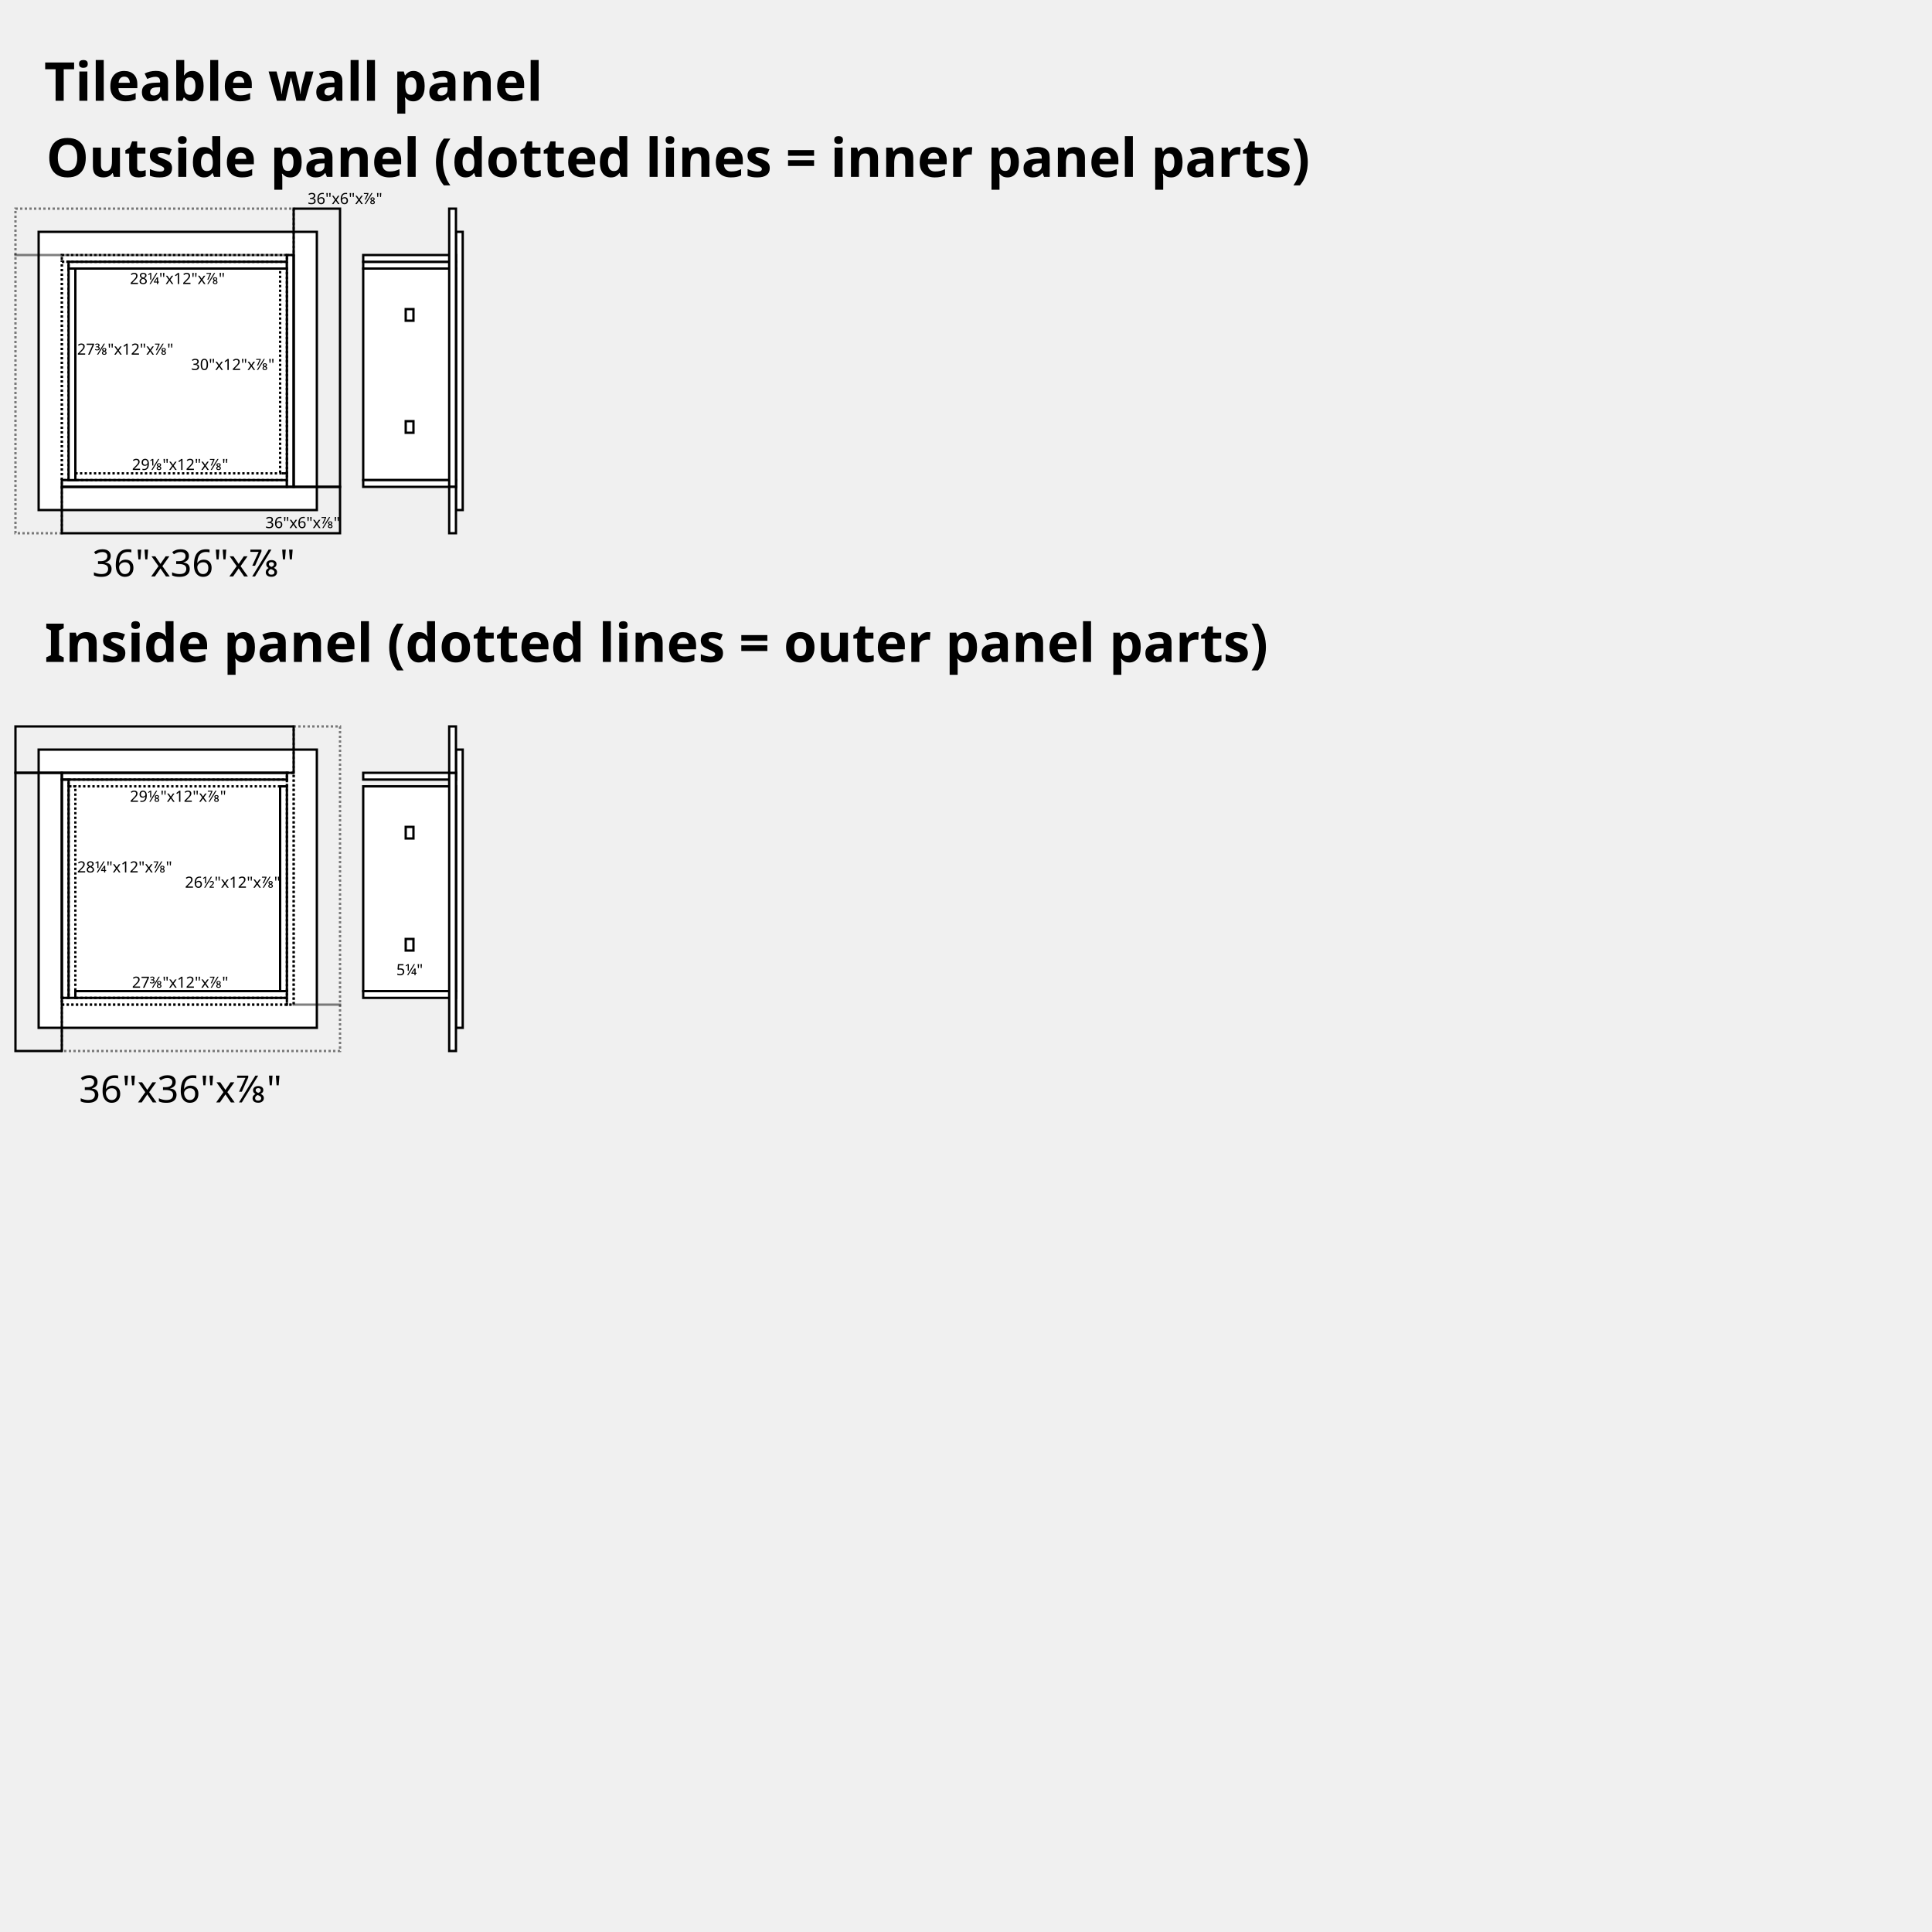
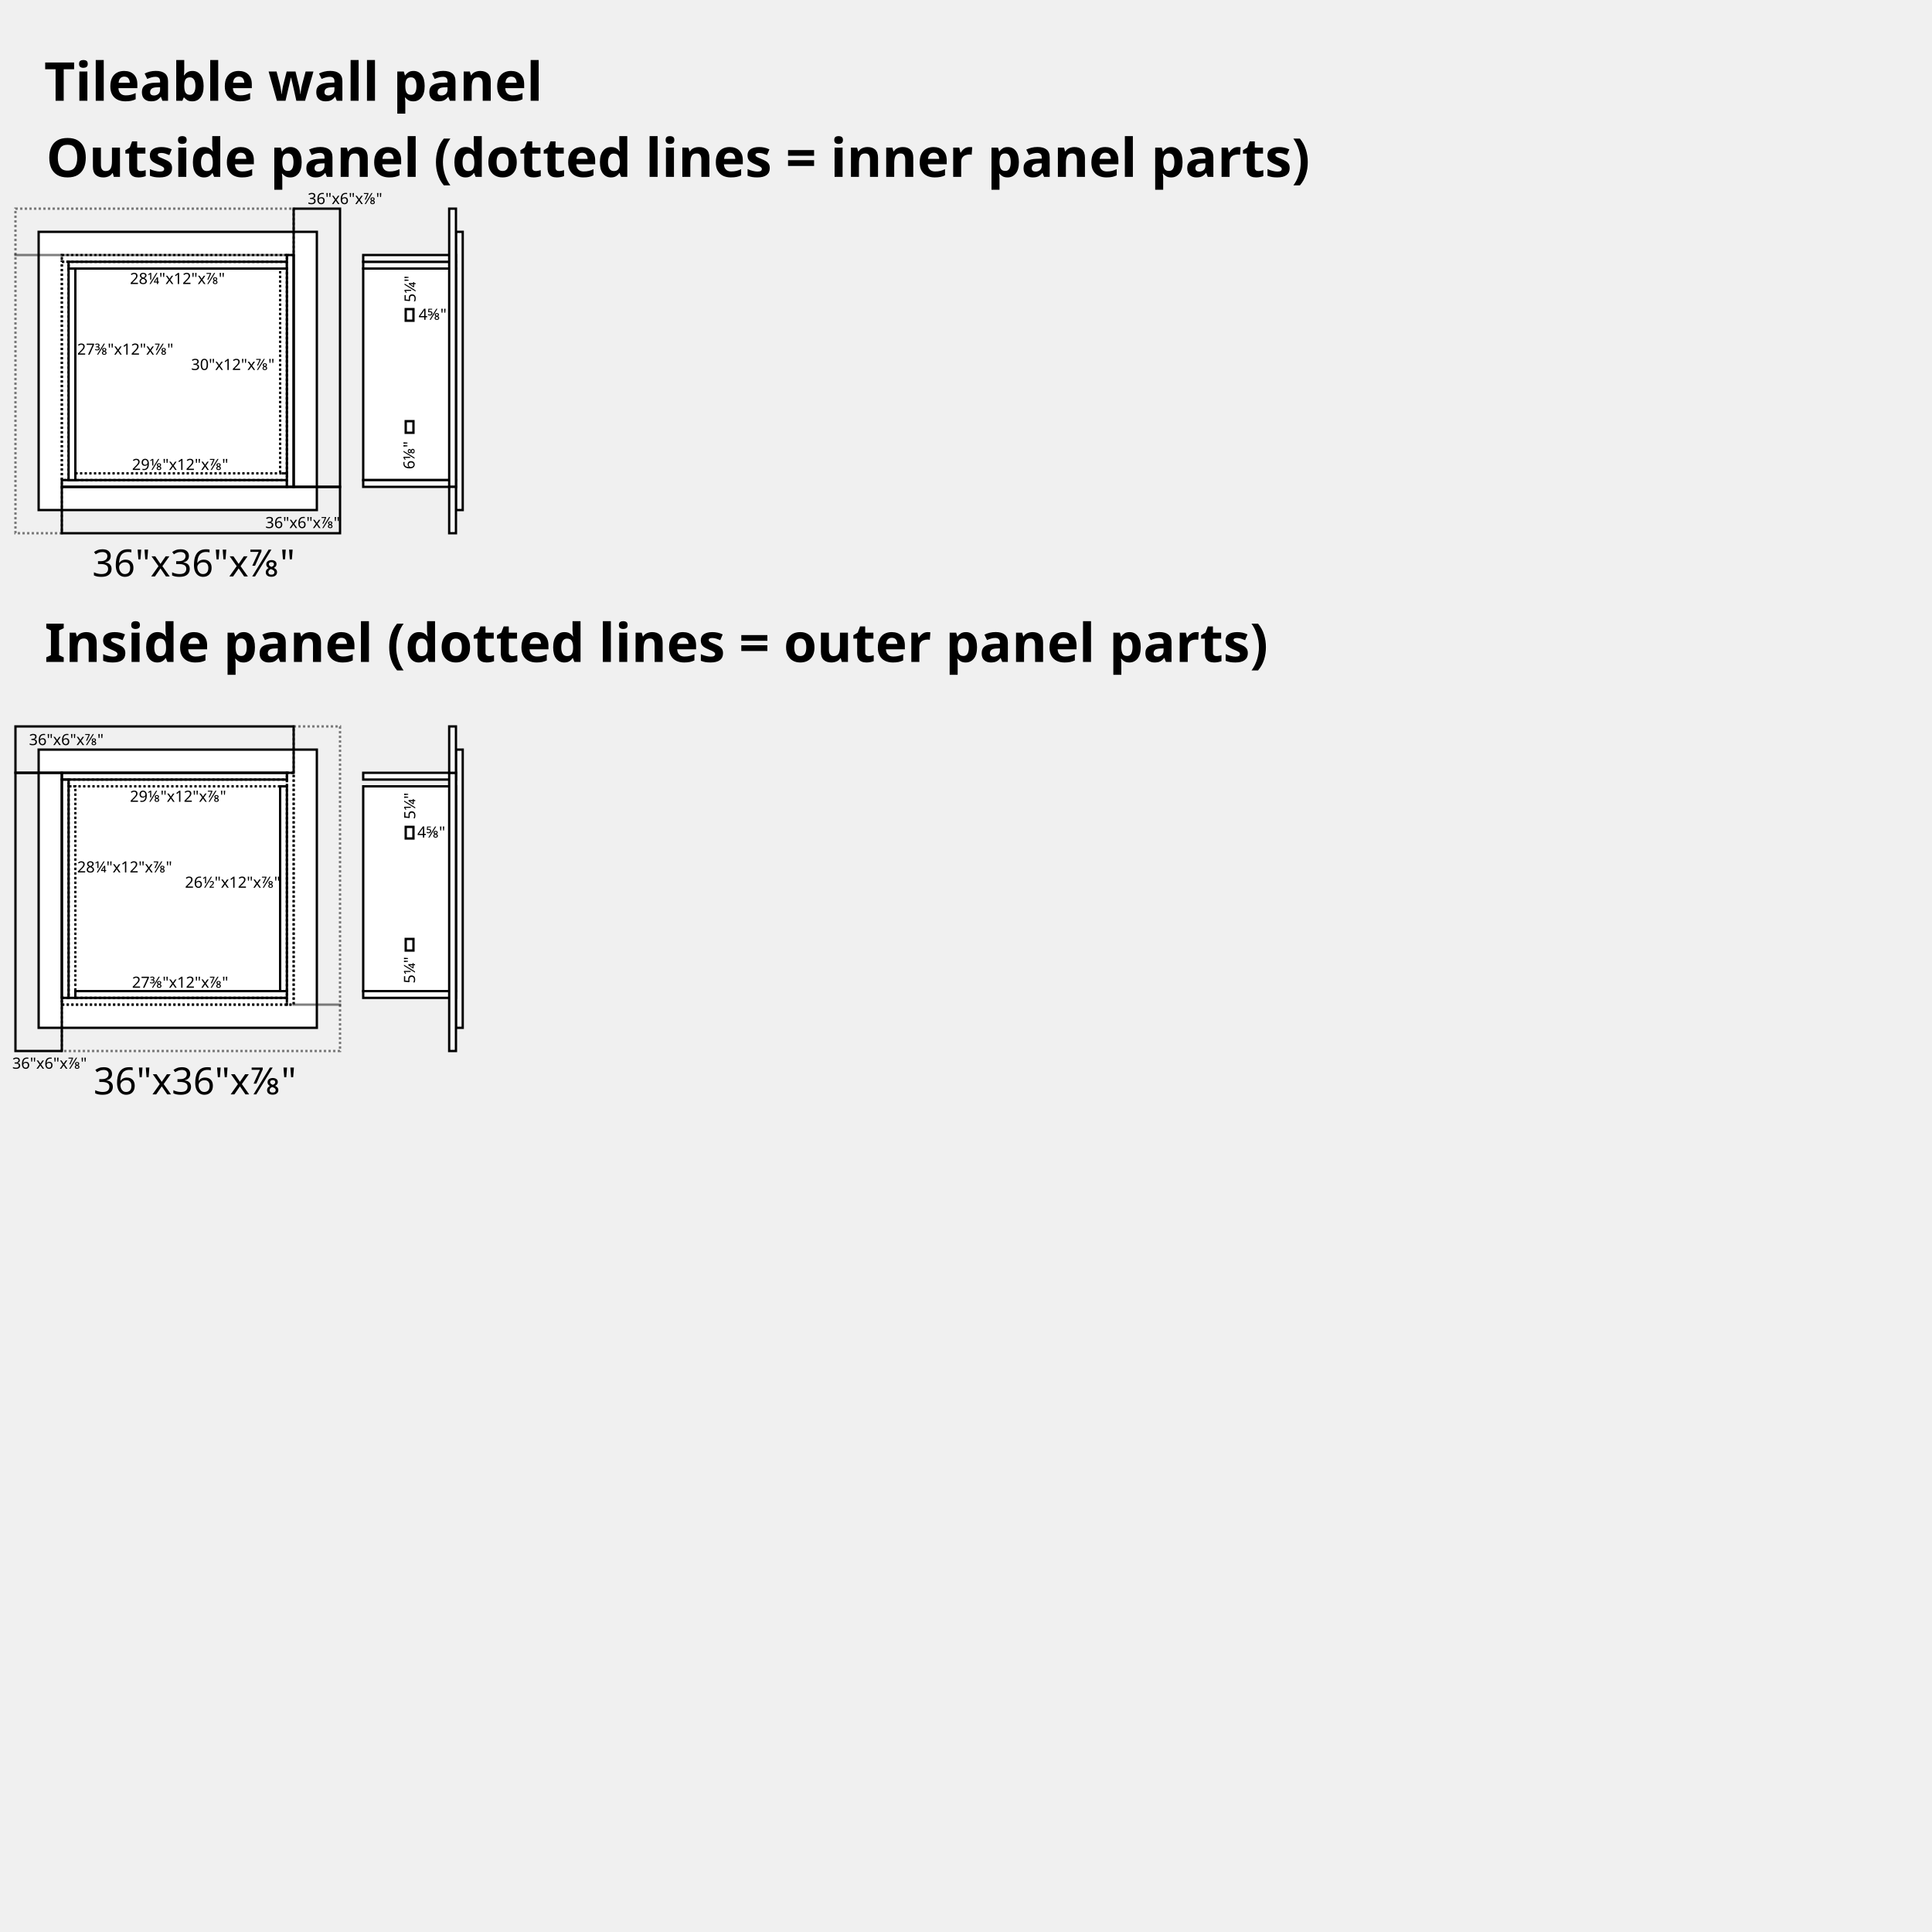
<svg xmlns="http://www.w3.org/2000/svg" width="250in" height="250in" viewBox="0 0 6350 6350" version="1.1" id="svg3530">
  <defs id="defs3524" />
  <g id="layer1" transform="translate(0,6053)">
    <text xml:space="preserve" style="font-style:normal;font-weight:normal;font-size:176.389px;line-height:125%;font-family:sans-serif;letter-spacing:0px;word-spacing:0px;opacity:1;fill:#000000;fill-opacity:1;stroke:none;stroke-width:0.265px;stroke-linecap:butt;stroke-linejoin:miter;stroke-opacity:1" x="144.986" y="-5721.721" id="text4134">
      <tspan id="tspan4132" x="144.986" y="-5721.721" style="font-weight:bold;font-size:176.389px;stroke-width:0.265px">Tileable wall panel</tspan>
    </text>
    <rect style="color:#31363b;clip-rule:nonzero;display:inline;overflow:visible;visibility:visible;opacity:1;isolation:auto;mix-blend-mode:normal;color-interpolation:sRGB;color-interpolation-filters:linearRGB;solid-color:#000000;solid-opacity:1;fill:#ffffff;fill-opacity:1;fill-rule:nonzero;stroke:#000000;stroke-width:7.62;stroke-linecap:butt;stroke-linejoin:miter;stroke-miterlimit:4;stroke-dasharray:none;stroke-dashoffset:0;stroke-opacity:1;color-rendering:auto;image-rendering:auto;shape-rendering:auto;text-rendering:auto;enable-background:accumulate" id="rect860-3-6" width="914.4" height="914.4" x="127" y="-5291" />
    <text xml:space="preserve" style="font-style:normal;font-weight:normal;font-size:176.389px;line-height:125%;font-family:sans-serif;letter-spacing:0px;word-spacing:0px;opacity:1;fill:#000000;fill-opacity:1;stroke:none;stroke-width:0.265px;stroke-linecap:butt;stroke-linejoin:miter;stroke-opacity:1" x="151.731" y="-5471.614" id="text4134-7">
      <tspan id="tspan4132-5" x="151.731" y="-5471.614" style="font-weight:bold;font-size:176.389px;stroke-width:0.265px">Outside panel (dotted lines = inner panel parts)</tspan>
    </text>
    <rect style="color:#31363b;clip-rule:nonzero;display:inline;overflow:visible;visibility:visible;opacity:1;isolation:auto;mix-blend-mode:normal;color-interpolation:sRGB;color-interpolation-filters:linearRGB;solid-color:#000000;solid-opacity:1;fill:#ffffff;fill-opacity:1;fill-rule:nonzero;stroke:#000000;stroke-width:7.62;stroke-linecap:butt;stroke-linejoin:miter;stroke-miterlimit:4;stroke-dasharray:none;stroke-dashoffset:0;stroke-opacity:1;color-rendering:auto;image-rendering:auto;shape-rendering:auto;text-rendering:auto;enable-background:accumulate" id="rect4827" width="717.55" height="22.225" x="225.425" y="-5192.575" />
    <rect style="color:#31363b;clip-rule:nonzero;display:inline;overflow:visible;visibility:visible;opacity:1;isolation:auto;mix-blend-mode:normal;color-interpolation:sRGB;color-interpolation-filters:linearRGB;solid-color:#000000;solid-opacity:1;fill:none;fill-opacity:1;fill-rule:nonzero;stroke:#000000;stroke-width:7.62;stroke-linecap:butt;stroke-linejoin:miter;stroke-miterlimit:4;stroke-dasharray:7.62, 7.62;stroke-dashoffset:0;stroke-opacity:1;color-rendering:auto;image-rendering:auto;shape-rendering:auto;text-rendering:auto;enable-background:accumulate" id="rect4827-7" width="22.225" height="717.55" x="-225.425" y="-5192.575" transform="scale(-1,1)" />
    <rect style="color:#31363b;clip-rule:nonzero;display:inline;overflow:visible;visibility:visible;opacity:1;isolation:auto;mix-blend-mode:normal;color-interpolation:sRGB;color-interpolation-filters:linearRGB;solid-color:#000000;solid-opacity:1;fill:#ffffff;fill-opacity:1;fill-rule:nonzero;stroke:#000000;stroke-width:7.62;stroke-linecap:butt;stroke-linejoin:miter;stroke-miterlimit:4;stroke-dasharray:none;stroke-dashoffset:0;stroke-opacity:1;color-rendering:auto;image-rendering:auto;shape-rendering:auto;text-rendering:auto;enable-background:accumulate" id="rect4827-1" width="739.775" height="22.225" x="203.2" y="-4475.025" />
    <rect style="color:#31363b;clip-rule:nonzero;display:inline;overflow:visible;visibility:visible;opacity:1;isolation:auto;mix-blend-mode:normal;color-interpolation:sRGB;color-interpolation-filters:linearRGB;solid-color:#000000;solid-opacity:1;fill:#ffffff;fill-opacity:1;fill-rule:nonzero;stroke:#000000;stroke-width:7.62;stroke-linecap:butt;stroke-linejoin:miter;stroke-miterlimit:4;stroke-dasharray:none;stroke-dashoffset:0;stroke-opacity:1;color-rendering:auto;image-rendering:auto;shape-rendering:auto;text-rendering:auto;enable-background:accumulate" id="rect4827-7-3" width="22.225" height="762" x="-965.2" y="-5214.8" transform="scale(-1,1)" />
    <rect style="color:#31363b;clip-rule:nonzero;display:inline;overflow:visible;visibility:visible;opacity:1;isolation:auto;mix-blend-mode:normal;color-interpolation:sRGB;color-interpolation-filters:linearRGB;solid-color:#000000;solid-opacity:1;fill:#ffffff;fill-opacity:1;fill-rule:nonzero;stroke:#000000;stroke-width:7.62;stroke-linecap:butt;stroke-linejoin:miter;stroke-miterlimit:4;stroke-dasharray:none;stroke-dashoffset:0;stroke-opacity:1;color-rendering:auto;image-rendering:auto;shape-rendering:auto;text-rendering:auto;enable-background:accumulate" id="rect4827-7-1" width="22.225" height="914.4" x="-1520.825" y="-5291" transform="scale(-1,1)" />
    <rect style="color:#31363b;clip-rule:nonzero;display:inline;overflow:visible;visibility:visible;opacity:1;isolation:auto;mix-blend-mode:normal;color-interpolation:sRGB;color-interpolation-filters:linearRGB;solid-color:#000000;solid-opacity:1;fill:#ffffff;fill-opacity:1;fill-rule:nonzero;stroke:#000000;stroke-width:7.62;stroke-linecap:butt;stroke-linejoin:miter;stroke-miterlimit:4;stroke-dasharray:none;stroke-dashoffset:0;stroke-opacity:1;color-rendering:auto;image-rendering:auto;shape-rendering:auto;text-rendering:auto;enable-background:accumulate" id="rect4827-7-3-9" width="304.8" height="695.325" x="-1498.6" y="-5170.35" transform="scale(-1,1)" />
    <text xml:space="preserve" style="font-style:normal;font-weight:normal;font-size:10.583px;line-height:125%;font-family:sans-serif;letter-spacing:0px;word-spacing:0px;opacity:1;fill:#000000;fill-opacity:1;stroke:none;stroke-width:0.265px;stroke-linecap:butt;stroke-linejoin:miter;stroke-opacity:1" x="303.104" y="-4158.321" id="text5014">
      <tspan x="303.104" y="-4158.321" style="font-size:123.472px;stroke-width:0.265px" id="tspan5016">36"x36"x⅞"</tspan>
    </text>
    <rect style="color:#31363b;clip-rule:nonzero;display:inline;overflow:visible;visibility:visible;opacity:1;isolation:auto;mix-blend-mode:normal;color-interpolation:sRGB;color-interpolation-filters:linearRGB;solid-color:#000000;solid-opacity:1;fill:#ffffff;fill-opacity:1;fill-rule:nonzero;stroke:#000000;stroke-width:7.62;stroke-linecap:butt;stroke-linejoin:miter;stroke-miterlimit:4;stroke-dasharray:none;stroke-dashoffset:0;stroke-opacity:1;color-rendering:auto;image-rendering:auto;shape-rendering:auto;text-rendering:auto;enable-background:accumulate" id="rect852-5-3" width="25.4" height="38.1" x="1333.5" y="-5037" />
    <text xml:space="preserve" style="font-style:normal;font-weight:normal;font-size:176.389px;line-height:125%;font-family:sans-serif;letter-spacing:0px;word-spacing:0px;opacity:1;fill:#000000;fill-opacity:1;stroke:none;stroke-width:0.265px;stroke-linecap:butt;stroke-linejoin:miter;stroke-opacity:1" x="146.464" y="-3877.352" id="text4134-7-9">
      <tspan id="tspan4132-5-2" x="146.464" y="-3877.352" style="font-weight:bold;font-size:176.389px;stroke-width:0.265px">Inside panel (dotted lines = outer panel parts)</tspan>
    </text>
    <rect style="color:#31363b;clip-rule:nonzero;display:inline;overflow:visible;visibility:visible;opacity:1;isolation:auto;mix-blend-mode:normal;color-interpolation:sRGB;color-interpolation-filters:linearRGB;solid-color:#000000;solid-opacity:1;fill:none;fill-opacity:1;fill-rule:nonzero;stroke:#000000;stroke-width:7.62;stroke-linecap:butt;stroke-linejoin:miter;stroke-miterlimit:4;stroke-dasharray:7.62, 7.62;stroke-dashoffset:0;stroke-opacity:1;color-rendering:auto;image-rendering:auto;shape-rendering:auto;text-rendering:auto;enable-background:accumulate" id="rect4827-3" width="739.775" height="22.225" x="203.2" y="-5214.8" />
    <rect style="color:#31363b;clip-rule:nonzero;display:inline;overflow:visible;visibility:visible;opacity:1;isolation:auto;mix-blend-mode:normal;color-interpolation:sRGB;color-interpolation-filters:linearRGB;solid-color:#000000;solid-opacity:1;fill:#ffffff;fill-opacity:1;fill-rule:nonzero;stroke:#000000;stroke-width:7.62;stroke-linecap:butt;stroke-linejoin:miter;stroke-miterlimit:4;stroke-dasharray:none;stroke-dashoffset:0;stroke-opacity:1;color-rendering:auto;image-rendering:auto;shape-rendering:auto;text-rendering:auto;enable-background:accumulate" id="rect4827-6" width="22.225" height="695.325" x="225.425" y="-5170.35" />
    <rect style="color:#31363b;clip-rule:nonzero;display:inline;overflow:visible;visibility:visible;opacity:1;isolation:auto;mix-blend-mode:normal;color-interpolation:sRGB;color-interpolation-filters:linearRGB;solid-color:#000000;solid-opacity:1;fill:none;fill-opacity:1;fill-rule:nonzero;stroke:#000000;stroke-width:7.62;stroke-linecap:butt;stroke-linejoin:miter;stroke-miterlimit:4;stroke-dasharray:7.62, 7.62;stroke-dashoffset:0;stroke-opacity:1;color-rendering:auto;image-rendering:auto;shape-rendering:auto;text-rendering:auto;enable-background:accumulate" id="rect4827-3-7" width="695.325" height="22.225" x="247.65" y="-4497.25" />
    <rect style="color:#31363b;clip-rule:nonzero;display:inline;overflow:visible;visibility:visible;opacity:1;isolation:auto;mix-blend-mode:normal;color-interpolation:sRGB;color-interpolation-filters:linearRGB;solid-color:#000000;solid-opacity:1;fill:none;fill-opacity:1;fill-rule:nonzero;stroke:#000000;stroke-width:7.62;stroke-linecap:butt;stroke-linejoin:miter;stroke-miterlimit:4;stroke-dasharray:7.62, 7.62;stroke-dashoffset:0;stroke-opacity:1;color-rendering:auto;image-rendering:auto;shape-rendering:auto;text-rendering:auto;enable-background:accumulate" id="rect4827-7-5" width="22.225" height="673.1" x="-942.975" y="-5170.35" transform="scale(-1,1)" />
    <rect style="color:#31363b;clip-rule:nonzero;display:inline;overflow:visible;visibility:visible;opacity:1;isolation:auto;mix-blend-mode:normal;color-interpolation:sRGB;color-interpolation-filters:linearRGB;solid-color:#000000;solid-opacity:1;fill:#ffffff;fill-opacity:1;fill-rule:nonzero;stroke:#000000;stroke-width:7.62;stroke-linecap:butt;stroke-linejoin:miter;stroke-miterlimit:4;stroke-dasharray:none;stroke-dashoffset:0;stroke-opacity:1;color-rendering:auto;image-rendering:auto;shape-rendering:auto;text-rendering:auto;enable-background:accumulate" id="rect4827-7-3-9-3" width="304.8" height="22.225" x="-1498.6" y="-4475.025" transform="scale(-1,1)" />
    <rect style="color:#31363b;clip-rule:nonzero;display:inline;overflow:visible;visibility:visible;opacity:1;isolation:auto;mix-blend-mode:normal;color-interpolation:sRGB;color-interpolation-filters:linearRGB;solid-color:#000000;solid-opacity:1;fill:#ffffff;fill-opacity:1;fill-rule:nonzero;stroke:#000000;stroke-width:7.62;stroke-linecap:butt;stroke-linejoin:miter;stroke-miterlimit:4;stroke-dasharray:none;stroke-dashoffset:0;stroke-opacity:1;color-rendering:auto;image-rendering:auto;shape-rendering:auto;text-rendering:auto;enable-background:accumulate" id="rect4827-7-3-9-3-5" width="304.8" height="22.225" x="-1498.6" y="-5192.575" transform="scale(-1,1)" />
    <rect style="color:#31363b;clip-rule:nonzero;display:inline;overflow:visible;visibility:visible;opacity:1;isolation:auto;mix-blend-mode:normal;color-interpolation:sRGB;color-interpolation-filters:linearRGB;solid-color:#000000;solid-opacity:1;fill:#ffffff;fill-opacity:1;fill-rule:nonzero;stroke:#000000;stroke-width:7.62;stroke-linecap:butt;stroke-linejoin:miter;stroke-miterlimit:4;stroke-dasharray:none;stroke-dashoffset:0;stroke-opacity:1;color-rendering:auto;image-rendering:auto;shape-rendering:auto;text-rendering:auto;enable-background:accumulate" id="rect4827-7-3-9-3-5-6" width="304.8" height="22.225" x="-1498.6" y="-5214.8" transform="scale(-1,1)" />
    <text xml:space="preserve" style="font-style:normal;font-weight:normal;font-size:50.8px;line-height:125%;font-family:sans-serif;letter-spacing:0px;word-spacing:0px;opacity:1;fill:#000000;fill-opacity:1;stroke:none;stroke-width:0.265px;stroke-linecap:butt;stroke-linejoin:miter;stroke-opacity:1" x="427.038" y="-5119.55" id="text994">
      <tspan id="tspan992" x="427.038" y="-5119.55" style="stroke-width:0.265px">28¼"x12"x⅞"</tspan>
    </text>
    <text xml:space="preserve" style="font-style:normal;font-weight:normal;font-size:50.8px;line-height:125%;font-family:sans-serif;letter-spacing:0px;word-spacing:0px;opacity:1;fill:#000000;fill-opacity:1;stroke:none;stroke-width:0.265px;stroke-linecap:butt;stroke-linejoin:miter;stroke-opacity:1" x="253.471" y="-4887.246" id="text994-2">
      <tspan id="tspan992-9" x="253.471" y="-4887.246" style="stroke-width:0.265px">27⅜"x12"x⅞"</tspan>
    </text>
    <text xml:space="preserve" style="font-style:normal;font-weight:normal;font-size:50.8px;line-height:125%;font-family:sans-serif;letter-spacing:0px;word-spacing:0px;opacity:1;fill:#000000;fill-opacity:1;stroke:none;stroke-width:0.265px;stroke-linecap:butt;stroke-linejoin:miter;stroke-opacity:1" x="433.917" y="-4508.363" id="text994-2-1">
      <tspan id="tspan992-9-2" x="433.917" y="-4508.363" style="stroke-width:0.265px">29⅛"x12"x⅞"</tspan>
    </text>
    <text xml:space="preserve" style="font-style:normal;font-weight:normal;font-size:50.8px;line-height:125%;font-family:sans-serif;letter-spacing:0px;word-spacing:0px;opacity:1;fill:#000000;fill-opacity:1;stroke:none;stroke-width:0.265px;stroke-linecap:butt;stroke-linejoin:miter;stroke-opacity:1" x="628.121" y="-4836.975" id="text994-2-1-7">
      <tspan id="tspan992-9-2-0" x="628.121" y="-4836.975" style="stroke-width:0.265px">30"x12"x⅞"</tspan>
    </text>
    <rect style="color:#31363b;clip-rule:nonzero;display:inline;overflow:visible;visibility:visible;opacity:1;isolation:auto;mix-blend-mode:normal;color-interpolation:sRGB;color-interpolation-filters:linearRGB;solid-color:#000000;solid-opacity:1;fill:#ffffff;fill-opacity:1;fill-rule:nonzero;stroke:#000000;stroke-width:7.62;stroke-linecap:butt;stroke-linejoin:miter;stroke-miterlimit:4;stroke-dasharray:none;stroke-dashoffset:0;stroke-opacity:1;color-rendering:auto;image-rendering:auto;shape-rendering:auto;text-rendering:auto;enable-background:accumulate" id="rect852-5-3-9" width="25.4" height="38.1" x="1333.5" y="-4668.7" />
    <rect style="color:#31363b;clip-rule:nonzero;display:inline;overflow:visible;visibility:visible;opacity:1;isolation:auto;mix-blend-mode:normal;color-interpolation:sRGB;color-interpolation-filters:linearRGB;solid-color:#000000;solid-opacity:1;fill:#ffffff;fill-opacity:1;fill-rule:nonzero;stroke:#000000;stroke-width:7.62;stroke-linecap:butt;stroke-linejoin:miter;stroke-miterlimit:4;stroke-dasharray:none;stroke-dashoffset:0;stroke-opacity:1;color-rendering:auto;image-rendering:auto;shape-rendering:auto;text-rendering:auto;enable-background:accumulate" id="rect860-3-6-3" width="914.4" height="914.4" x="127" y="-3589.2" />
    <rect style="color:#31363b;clip-rule:nonzero;display:inline;overflow:visible;visibility:visible;opacity:1;isolation:auto;mix-blend-mode:normal;color-interpolation:sRGB;color-interpolation-filters:linearRGB;solid-color:#000000;solid-opacity:1;fill:none;fill-opacity:1;fill-rule:nonzero;stroke:#000000;stroke-width:7.62;stroke-linecap:butt;stroke-linejoin:miter;stroke-miterlimit:4;stroke-dasharray:7.62, 7.62;stroke-dashoffset:0;stroke-opacity:1;color-rendering:auto;image-rendering:auto;shape-rendering:auto;text-rendering:auto;enable-background:accumulate" id="rect4827-60" width="717.55" height="22.225" x="225.425" y="-3490.775" />
    <rect style="color:#31363b;clip-rule:nonzero;display:inline;overflow:visible;visibility:visible;opacity:1;isolation:auto;mix-blend-mode:normal;color-interpolation:sRGB;color-interpolation-filters:linearRGB;solid-color:#000000;solid-opacity:1;fill:none;fill-opacity:1;fill-rule:nonzero;stroke:#000000;stroke-width:7.62;stroke-linecap:butt;stroke-linejoin:miter;stroke-miterlimit:4;stroke-dasharray:none;stroke-dashoffset:0;stroke-opacity:1;color-rendering:auto;image-rendering:auto;shape-rendering:auto;text-rendering:auto;enable-background:accumulate" id="rect4827-7-2" width="22.225" height="717.55" x="-225.425" y="-3490.775" transform="scale(-1,1)" />
    <rect style="color:#31363b;clip-rule:nonzero;display:inline;overflow:visible;visibility:visible;opacity:1;isolation:auto;mix-blend-mode:normal;color-interpolation:sRGB;color-interpolation-filters:linearRGB;solid-color:#000000;solid-opacity:1;fill:none;fill-opacity:1;fill-rule:nonzero;stroke:#000000;stroke-width:7.62;stroke-linecap:butt;stroke-linejoin:miter;stroke-miterlimit:4;stroke-dasharray:7.62, 7.62;stroke-dashoffset:0;stroke-opacity:1;color-rendering:auto;image-rendering:auto;shape-rendering:auto;text-rendering:auto;enable-background:accumulate" id="rect4827-1-6" width="739.775" height="22.225" x="203.2" y="-2773.225" />
    <rect style="color:#31363b;clip-rule:nonzero;display:inline;overflow:visible;visibility:visible;opacity:1;isolation:auto;mix-blend-mode:normal;color-interpolation:sRGB;color-interpolation-filters:linearRGB;solid-color:#000000;solid-opacity:1;fill:none;fill-opacity:1;fill-rule:nonzero;stroke:#000000;stroke-width:7.62;stroke-linecap:butt;stroke-linejoin:miter;stroke-miterlimit:4;stroke-dasharray:7.62, 7.62;stroke-dashoffset:0;stroke-opacity:1;color-rendering:auto;image-rendering:auto;shape-rendering:auto;text-rendering:auto;enable-background:accumulate" id="rect4827-7-3-1" width="22.225" height="762" x="-965.2" y="-3513" transform="scale(-1,1)" />
-     <text xml:space="preserve" style="font-style:normal;font-weight:normal;font-size:10.583px;line-height:125%;font-family:sans-serif;letter-spacing:0px;word-spacing:0px;opacity:1;fill:#000000;fill-opacity:1;stroke:none;stroke-width:0.265px;stroke-linecap:butt;stroke-linejoin:miter;stroke-opacity:1" x="259.699" y="-2429.58" id="text5014-9">
-       <tspan x="259.699" y="-2429.58" style="font-size:123.472px;stroke-width:0.265px" id="tspan5016-2">36"x36"x⅞"</tspan>
+     <text xml:space="preserve" style="font-style:normal;font-weight:normal;font-size:10.583px;line-height:125%;font-family:sans-serif;letter-spacing:0px;word-spacing:0px;opacity:1;fill:#000000;fill-opacity:1;stroke:none;stroke-width:0.265px;stroke-linecap:butt;stroke-linejoin:miter;stroke-opacity:1" x="307.324" y="-2456.038" id="text5014-9">
+       <tspan x="307.324" y="-2456.038" style="font-size:123.472px;stroke-width:0.265px" id="tspan5016-2">36"x36"x⅞"</tspan>
    </text>
    <rect style="color:#31363b;clip-rule:nonzero;display:inline;overflow:visible;visibility:visible;opacity:1;isolation:auto;mix-blend-mode:normal;color-interpolation:sRGB;color-interpolation-filters:linearRGB;solid-color:#000000;solid-opacity:1;fill:none;fill-opacity:1;fill-rule:nonzero;stroke:#000000;stroke-width:7.62;stroke-linecap:butt;stroke-linejoin:miter;stroke-miterlimit:4;stroke-dasharray:none;stroke-dashoffset:0;stroke-opacity:1;color-rendering:auto;image-rendering:auto;shape-rendering:auto;text-rendering:auto;enable-background:accumulate" id="rect4827-3-2" width="739.775" height="22.225" x="203.2" y="-3513" />
    <rect style="color:#31363b;clip-rule:nonzero;display:inline;overflow:visible;visibility:visible;opacity:1;isolation:auto;mix-blend-mode:normal;color-interpolation:sRGB;color-interpolation-filters:linearRGB;solid-color:#000000;solid-opacity:1;fill:none;fill-opacity:1;fill-rule:nonzero;stroke:#000000;stroke-width:7.62;stroke-linecap:butt;stroke-linejoin:miter;stroke-miterlimit:4;stroke-dasharray:7.62, 7.62;stroke-dashoffset:0;stroke-opacity:1;color-rendering:auto;image-rendering:auto;shape-rendering:auto;text-rendering:auto;enable-background:accumulate" id="rect4827-6-3" width="22.225" height="695.325" x="225.425" y="-3468.55" />
    <rect style="color:#31363b;clip-rule:nonzero;display:inline;overflow:visible;visibility:visible;opacity:1;isolation:auto;mix-blend-mode:normal;color-interpolation:sRGB;color-interpolation-filters:linearRGB;solid-color:#000000;solid-opacity:1;fill:none;fill-opacity:1;fill-rule:nonzero;stroke:#000000;stroke-width:7.62;stroke-linecap:butt;stroke-linejoin:miter;stroke-miterlimit:4;stroke-dasharray:none;stroke-dashoffset:0;stroke-opacity:1;color-rendering:auto;image-rendering:auto;shape-rendering:auto;text-rendering:auto;enable-background:accumulate" id="rect4827-3-7-7" width="695.325" height="22.225" x="247.65" y="-2795.45" />
    <rect style="color:#31363b;clip-rule:nonzero;display:inline;overflow:visible;visibility:visible;opacity:1;isolation:auto;mix-blend-mode:normal;color-interpolation:sRGB;color-interpolation-filters:linearRGB;solid-color:#000000;solid-opacity:1;fill:none;fill-opacity:1;fill-rule:nonzero;stroke:#000000;stroke-width:7.62;stroke-linecap:butt;stroke-linejoin:miter;stroke-miterlimit:4;stroke-dasharray:none;stroke-dashoffset:0;stroke-opacity:1;color-rendering:auto;image-rendering:auto;shape-rendering:auto;text-rendering:auto;enable-background:accumulate" id="rect4827-7-5-5" width="22.225" height="673.1" x="-942.975" y="-3468.55" transform="scale(-1,1)" />
    <text xml:space="preserve" style="font-style:normal;font-weight:normal;font-size:50.8px;line-height:125%;font-family:sans-serif;letter-spacing:0px;word-spacing:0px;opacity:1;fill:#000000;fill-opacity:1;stroke:none;stroke-width:0.265px;stroke-linecap:butt;stroke-linejoin:miter;stroke-opacity:1" x="427.037" y="-3417.75" id="text994-8">
      <tspan id="tspan992-97" x="427.037" y="-3417.75" style="stroke-width:0.265px">29⅛"x12"x⅞"</tspan>
    </text>
    <text xml:space="preserve" style="font-style:normal;font-weight:normal;font-size:50.8px;line-height:125%;font-family:sans-serif;letter-spacing:0px;word-spacing:0px;opacity:1;fill:#000000;fill-opacity:1;stroke:none;stroke-width:0.265px;stroke-linecap:butt;stroke-linejoin:miter;stroke-opacity:1" x="253.471" y="-3185.446" id="text994-2-3">
      <tspan id="tspan992-9-6" x="253.471" y="-3185.446" style="stroke-width:0.265px">28¼"x12"x⅞"</tspan>
    </text>
    <text xml:space="preserve" style="font-style:normal;font-weight:normal;font-size:50.8px;line-height:125%;font-family:sans-serif;letter-spacing:0px;word-spacing:0px;opacity:1;fill:#000000;fill-opacity:1;stroke:none;stroke-width:0.265px;stroke-linecap:butt;stroke-linejoin:miter;stroke-opacity:1" x="433.917" y="-2806.563" id="text994-2-1-1">
      <tspan id="tspan992-9-2-2" x="433.917" y="-2806.563" style="stroke-width:0.265px">27⅜"x12"x⅞"</tspan>
    </text>
    <text xml:space="preserve" style="font-style:normal;font-weight:normal;font-size:50.8px;line-height:125%;font-family:sans-serif;letter-spacing:0px;word-spacing:0px;opacity:1;fill:#000000;fill-opacity:1;stroke:none;stroke-width:0.265px;stroke-linecap:butt;stroke-linejoin:miter;stroke-opacity:1" x="607.915" y="-3135.175" id="text994-2-1-7-9">
      <tspan id="tspan992-9-2-0-3" x="607.915" y="-3135.175" style="stroke-width:0.265px">26½"x12"x⅞"</tspan>
    </text>
    <rect style="color:#31363b;clip-rule:nonzero;display:inline;overflow:visible;visibility:visible;opacity:1;isolation:auto;mix-blend-mode:normal;color-interpolation:sRGB;color-interpolation-filters:linearRGB;solid-color:#000000;solid-opacity:1;fill:none;fill-opacity:1;fill-rule:nonzero;stroke:#000000;stroke-width:7.62;stroke-linecap:butt;stroke-linejoin:miter;stroke-miterlimit:4;stroke-dasharray:none;stroke-dashoffset:0;stroke-opacity:1;color-rendering:auto;image-rendering:auto;shape-rendering:auto;text-rendering:auto;enable-background:accumulate" id="rect4827-1-8" width="914.4" height="152.4" x="203.2" y="-4452.8" />
    <rect style="color:#31363b;clip-rule:nonzero;display:inline;overflow:visible;visibility:visible;opacity:1;isolation:auto;mix-blend-mode:normal;color-interpolation:sRGB;color-interpolation-filters:linearRGB;solid-color:#000000;solid-opacity:1;fill:none;fill-opacity:1;fill-rule:nonzero;stroke:#000000;stroke-width:7.62;stroke-linecap:butt;stroke-linejoin:miter;stroke-miterlimit:4;stroke-dasharray:none;stroke-dashoffset:0;stroke-opacity:1;color-rendering:auto;image-rendering:auto;shape-rendering:auto;text-rendering:auto;enable-background:accumulate" id="rect4827-1-8-4" width="152.4" height="914.4" x="965.2" y="-5367.2" />
    <rect style="color:#31363b;clip-rule:nonzero;display:inline;overflow:visible;visibility:visible;opacity:0.5;isolation:auto;mix-blend-mode:normal;color-interpolation:sRGB;color-interpolation-filters:linearRGB;solid-color:#000000;solid-opacity:1;fill:none;fill-opacity:1;fill-rule:nonzero;stroke:#000000;stroke-width:7.62;stroke-linecap:butt;stroke-linejoin:miter;stroke-miterlimit:4;stroke-dasharray:7.62, 7.62;stroke-dashoffset:0;stroke-opacity:1;color-rendering:auto;image-rendering:auto;shape-rendering:auto;text-rendering:auto;enable-background:accumulate" id="rect4827-1-8-4-5" width="152.4" height="914.4" x="50.8" y="-5214.8" />
    <rect style="color:#31363b;clip-rule:nonzero;display:inline;overflow:visible;visibility:visible;opacity:0.5;isolation:auto;mix-blend-mode:normal;color-interpolation:sRGB;color-interpolation-filters:linearRGB;solid-color:#000000;solid-opacity:1;fill:none;fill-opacity:1;fill-rule:nonzero;stroke:#000000;stroke-width:7.62;stroke-linecap:butt;stroke-linejoin:miter;stroke-miterlimit:4;stroke-dasharray:7.62, 7.62;stroke-dashoffset:0;stroke-opacity:1;color-rendering:auto;image-rendering:auto;shape-rendering:auto;text-rendering:auto;enable-background:accumulate" id="rect4827-1-8-0" width="914.4" height="152.4" x="50.8" y="-5367.201" />
    <text xml:space="preserve" style="font-style:normal;font-weight:normal;font-size:50.8px;line-height:125%;font-family:sans-serif;letter-spacing:0px;word-spacing:0px;opacity:1;fill:#000000;fill-opacity:1;stroke:none;stroke-width:0.265px;stroke-linecap:butt;stroke-linejoin:miter;stroke-opacity:1" x="872.096" y="-4317.347" id="text1252">
      <tspan id="tspan1250" x="872.096" y="-4317.347" style="stroke-width:0.265px">36"x6"x⅞"</tspan>
    </text>
    <text xml:space="preserve" style="font-style:normal;font-weight:normal;font-size:50.8px;line-height:125%;font-family:sans-serif;letter-spacing:0px;word-spacing:0px;opacity:1;fill:#000000;fill-opacity:1;stroke:none;stroke-width:0.265px;stroke-linecap:butt;stroke-linejoin:miter;stroke-opacity:1" x="1011.245" y="-5382.255" id="text1252-3">
      <tspan id="tspan1250-6" x="1011.245" y="-5382.255" style="stroke-width:0.265px">36"x6"x⅞"</tspan>
    </text>
    <rect style="color:#31363b;clip-rule:nonzero;display:inline;overflow:visible;visibility:visible;opacity:1;isolation:auto;mix-blend-mode:normal;color-interpolation:sRGB;color-interpolation-filters:linearRGB;solid-color:#000000;solid-opacity:1;fill:#ffffff;fill-opacity:1;fill-rule:nonzero;stroke:#000000;stroke-width:7.62;stroke-linecap:butt;stroke-linejoin:miter;stroke-miterlimit:4;stroke-dasharray:none;stroke-dashoffset:0;stroke-opacity:1;color-rendering:auto;image-rendering:auto;shape-rendering:auto;text-rendering:auto;enable-background:accumulate" id="rect4827-7-1-1" width="22.225" height="914.4" x="-1498.6" y="-5367.2" transform="scale(-1,1)" />
    <rect style="color:#31363b;clip-rule:nonzero;display:inline;overflow:visible;visibility:visible;opacity:1;isolation:auto;mix-blend-mode:normal;color-interpolation:sRGB;color-interpolation-filters:linearRGB;solid-color:#000000;solid-opacity:1;fill:#ffffff;fill-opacity:1;fill-rule:nonzero;stroke:#000000;stroke-width:7.62;stroke-linecap:butt;stroke-linejoin:miter;stroke-miterlimit:4;stroke-dasharray:none;stroke-dashoffset:0;stroke-opacity:1;color-rendering:auto;image-rendering:auto;shape-rendering:auto;text-rendering:auto;enable-background:accumulate" id="rect4827-7-1-1-0" width="22.225" height="152.4" x="-1498.6" y="-4452.8" transform="scale(-1,1)" />
    <rect style="color:#31363b;clip-rule:nonzero;display:inline;overflow:visible;visibility:visible;opacity:0.5;isolation:auto;mix-blend-mode:normal;color-interpolation:sRGB;color-interpolation-filters:linearRGB;solid-color:#000000;solid-opacity:1;fill:none;fill-opacity:1;fill-rule:nonzero;stroke:#000000;stroke-width:7.62;stroke-linecap:butt;stroke-linejoin:miter;stroke-miterlimit:4;stroke-dasharray:7.62, 7.62;stroke-dashoffset:0;stroke-opacity:1;color-rendering:auto;image-rendering:auto;shape-rendering:auto;text-rendering:auto;enable-background:accumulate" id="rect4827-1-8-6" width="914.4" height="152.4" x="203.2" y="-2751" />
    <rect style="color:#31363b;clip-rule:nonzero;display:inline;overflow:visible;visibility:visible;opacity:0.5;isolation:auto;mix-blend-mode:normal;color-interpolation:sRGB;color-interpolation-filters:linearRGB;solid-color:#000000;solid-opacity:1;fill:none;fill-opacity:1;fill-rule:nonzero;stroke:#000000;stroke-width:7.62;stroke-linecap:butt;stroke-linejoin:miter;stroke-miterlimit:4;stroke-dasharray:7.62, 7.62;stroke-dashoffset:0;stroke-opacity:1;color-rendering:auto;image-rendering:auto;shape-rendering:auto;text-rendering:auto;enable-background:accumulate" id="rect4827-1-8-4-3" width="152.4" height="914.4" x="965.2" y="-3665.4" />
    <rect style="color:#31363b;clip-rule:nonzero;display:inline;overflow:visible;visibility:visible;opacity:1;isolation:auto;mix-blend-mode:normal;color-interpolation:sRGB;color-interpolation-filters:linearRGB;solid-color:#000000;solid-opacity:1;fill:none;fill-opacity:1;fill-rule:nonzero;stroke:#000000;stroke-width:7.62;stroke-linecap:butt;stroke-linejoin:miter;stroke-miterlimit:4;stroke-dasharray:none;stroke-dashoffset:0;stroke-opacity:1;color-rendering:auto;image-rendering:auto;shape-rendering:auto;text-rendering:auto;enable-background:accumulate" id="rect4827-1-8-4-5-2" width="152.4" height="914.4" x="50.8" y="-3513" />
    <rect style="color:#31363b;clip-rule:nonzero;display:inline;overflow:visible;visibility:visible;opacity:1;isolation:auto;mix-blend-mode:normal;color-interpolation:sRGB;color-interpolation-filters:linearRGB;solid-color:#000000;solid-opacity:1;fill:none;fill-opacity:1;fill-rule:nonzero;stroke:#000000;stroke-width:7.62;stroke-linecap:butt;stroke-linejoin:miter;stroke-miterlimit:4;stroke-dasharray:none;stroke-dashoffset:0;stroke-opacity:1;color-rendering:auto;image-rendering:auto;shape-rendering:auto;text-rendering:auto;enable-background:accumulate" id="rect4827-1-8-0-0" width="914.4" height="152.4" x="50.8" y="-3665.4" />
    <rect style="color:#31363b;clip-rule:nonzero;display:inline;overflow:visible;visibility:visible;opacity:1;isolation:auto;mix-blend-mode:normal;color-interpolation:sRGB;color-interpolation-filters:linearRGB;solid-color:#000000;solid-opacity:1;fill:#ffffff;fill-opacity:1;fill-rule:nonzero;stroke:#000000;stroke-width:7.62;stroke-linecap:butt;stroke-linejoin:miter;stroke-miterlimit:4;stroke-dasharray:none;stroke-dashoffset:0;stroke-opacity:1;color-rendering:auto;image-rendering:auto;shape-rendering:auto;text-rendering:auto;enable-background:accumulate" id="rect4827-7-1-3" width="22.225" height="914.4" x="-1520.825" y="-3589.2" transform="scale(-1,1)" />
    <rect style="color:#31363b;clip-rule:nonzero;display:inline;overflow:visible;visibility:visible;opacity:1;isolation:auto;mix-blend-mode:normal;color-interpolation:sRGB;color-interpolation-filters:linearRGB;solid-color:#000000;solid-opacity:1;fill:#ffffff;fill-opacity:1;fill-rule:nonzero;stroke:#000000;stroke-width:7.62;stroke-linecap:butt;stroke-linejoin:miter;stroke-miterlimit:4;stroke-dasharray:none;stroke-dashoffset:0;stroke-opacity:1;color-rendering:auto;image-rendering:auto;shape-rendering:auto;text-rendering:auto;enable-background:accumulate" id="rect4827-7-3-9-0" width="304.8" height="673.1" x="-1498.6" y="-3468.55" transform="scale(-1,1)" />
    <rect style="color:#31363b;clip-rule:nonzero;display:inline;overflow:visible;visibility:visible;opacity:1;isolation:auto;mix-blend-mode:normal;color-interpolation:sRGB;color-interpolation-filters:linearRGB;solid-color:#000000;solid-opacity:1;fill:#ffffff;fill-opacity:1;fill-rule:nonzero;stroke:#000000;stroke-width:7.62;stroke-linecap:butt;stroke-linejoin:miter;stroke-miterlimit:4;stroke-dasharray:none;stroke-dashoffset:0;stroke-opacity:1;color-rendering:auto;image-rendering:auto;shape-rendering:auto;text-rendering:auto;enable-background:accumulate" id="rect852-5-3-7" width="25.4" height="38.1" x="1333.5" y="-3335.2" />
    <rect style="color:#31363b;clip-rule:nonzero;display:inline;overflow:visible;visibility:visible;opacity:1;isolation:auto;mix-blend-mode:normal;color-interpolation:sRGB;color-interpolation-filters:linearRGB;solid-color:#000000;solid-opacity:1;fill:#ffffff;fill-opacity:1;fill-rule:nonzero;stroke:#000000;stroke-width:7.62;stroke-linecap:butt;stroke-linejoin:miter;stroke-miterlimit:4;stroke-dasharray:none;stroke-dashoffset:0;stroke-opacity:1;color-rendering:auto;image-rendering:auto;shape-rendering:auto;text-rendering:auto;enable-background:accumulate" id="rect4827-7-3-9-3-8" width="304.8" height="22.225" x="-1498.6" y="-2795.45" transform="scale(-1,1)" />
    <rect style="color:#31363b;clip-rule:nonzero;display:inline;overflow:visible;visibility:visible;opacity:1;isolation:auto;mix-blend-mode:normal;color-interpolation:sRGB;color-interpolation-filters:linearRGB;solid-color:#000000;solid-opacity:1;fill:#ffffff;fill-opacity:1;fill-rule:nonzero;stroke:#000000;stroke-width:7.62;stroke-linecap:butt;stroke-linejoin:miter;stroke-miterlimit:4;stroke-dasharray:none;stroke-dashoffset:0;stroke-opacity:1;color-rendering:auto;image-rendering:auto;shape-rendering:auto;text-rendering:auto;enable-background:accumulate" id="rect4827-7-3-9-3-5-6-8" width="304.8" height="22.225" x="-1498.6" y="-3513" transform="scale(-1,1)" />
    <rect style="color:#31363b;clip-rule:nonzero;display:inline;overflow:visible;visibility:visible;opacity:1;isolation:auto;mix-blend-mode:normal;color-interpolation:sRGB;color-interpolation-filters:linearRGB;solid-color:#000000;solid-opacity:1;fill:#ffffff;fill-opacity:1;fill-rule:nonzero;stroke:#000000;stroke-width:7.62;stroke-linecap:butt;stroke-linejoin:miter;stroke-miterlimit:4;stroke-dasharray:none;stroke-dashoffset:0;stroke-opacity:1;color-rendering:auto;image-rendering:auto;shape-rendering:auto;text-rendering:auto;enable-background:accumulate" id="rect852-5-3-9-4" width="25.4" height="38.1" x="1333.5" y="-2966.9" />
    <rect style="color:#31363b;clip-rule:nonzero;display:inline;overflow:visible;visibility:visible;opacity:1;isolation:auto;mix-blend-mode:normal;color-interpolation:sRGB;color-interpolation-filters:linearRGB;solid-color:#000000;solid-opacity:1;fill:#ffffff;fill-opacity:1;fill-rule:nonzero;stroke:#000000;stroke-width:7.62;stroke-linecap:butt;stroke-linejoin:miter;stroke-miterlimit:4;stroke-dasharray:none;stroke-dashoffset:0;stroke-opacity:1;color-rendering:auto;image-rendering:auto;shape-rendering:auto;text-rendering:auto;enable-background:accumulate" id="rect4827-7-1-1-3" width="22.225" height="914.4" x="-1498.6" y="-3513" transform="scale(-1,1)" />
    <rect style="color:#31363b;clip-rule:nonzero;display:inline;overflow:visible;visibility:visible;opacity:1;isolation:auto;mix-blend-mode:normal;color-interpolation:sRGB;color-interpolation-filters:linearRGB;solid-color:#000000;solid-opacity:1;fill:#ffffff;fill-opacity:1;fill-rule:nonzero;stroke:#000000;stroke-width:7.62;stroke-linecap:butt;stroke-linejoin:miter;stroke-miterlimit:4;stroke-dasharray:none;stroke-dashoffset:0;stroke-opacity:1;color-rendering:auto;image-rendering:auto;shape-rendering:auto;text-rendering:auto;enable-background:accumulate" id="rect4827-7-1-1-0-1" width="22.225" height="152.4" x="-1498.6" y="-3665.4" transform="scale(-1,1)" />
    <flowRoot transform="matrix(0.2645833,0,0,0.2645833,0,-6053)" xml:space="preserve" id="flowRoot1413" style="font-style:normal;font-weight:normal;font-size:192px;line-height:125%;font-family:sans-serif;letter-spacing:0px;word-spacing:0px;fill:#000000;fill-opacity:1;stroke:none;stroke-width:1px;stroke-linecap:butt;stroke-linejoin:miter;stroke-opacity:1">
      <flowRegion id="flowRegion1415">
        <rect id="rect1417" width="672" height="288" x="96" y="9312" />
      </flowRegion>
      <flowPara id="flowPara1419" />
    </flowRoot>
-     <text xml:space="preserve" style="font-style:normal;font-weight:normal;font-size:50.8px;line-height:125%;font-family:sans-serif;letter-spacing:0px;word-spacing:0px;fill:#000000;fill-opacity:1;stroke:none;stroke-width:0.265px;stroke-linecap:butt;stroke-linejoin:miter;stroke-opacity:1" x="1302.544" y="-2847.837" id="text1423">
-       <tspan id="tspan1421" x="1302.544" y="-2847.837" style="stroke-width:0.265px">5¼"</tspan>
+     <text xml:space="preserve" style="font-style:normal;font-weight:normal;font-size:50.8px;line-height:125%;font-family:sans-serif;letter-spacing:0px;word-spacing:0px;fill:#000000;fill-opacity:1;stroke:none;stroke-width:0.265px;stroke-linecap:butt;stroke-linejoin:miter;stroke-opacity:1" x="2820.788" y="1364.047" id="text1423" transform="rotate(-90)">
+       <tspan id="tspan1421" x="2820.788" y="1364.047" style="stroke-width:0.265px">5¼"</tspan>
+     </text>
+     <text xml:space="preserve" style="font-style:normal;font-weight:normal;font-size:50.8px;line-height:125%;font-family:sans-serif;letter-spacing:0px;word-spacing:0px;opacity:1;fill:#000000;fill-opacity:1;stroke:none;stroke-width:0.265px;stroke-linecap:butt;stroke-linejoin:miter;stroke-opacity:1" x="95.279" y="-3604.03" id="text1252-2">
+       <tspan id="tspan1250-0" x="95.279" y="-3604.03" style="stroke-width:0.265px">36"x6"x⅞"</tspan>
+     </text>
+     <text xml:space="preserve" style="font-style:normal;font-weight:normal;font-size:50.8px;line-height:125%;font-family:sans-serif;letter-spacing:0px;word-spacing:0px;opacity:1;fill:#000000;fill-opacity:1;stroke:none;stroke-width:0.265px;stroke-linecap:butt;stroke-linejoin:miter;stroke-opacity:1" x="40.246" y="-2540.405" id="text1252-6">
+       <tspan id="tspan1250-8" x="40.246" y="-2540.405" style="stroke-width:0.265px">36"x6"x⅞"</tspan>
+     </text>
+     <text xml:space="preserve" style="font-style:normal;font-weight:normal;font-size:50.8px;line-height:125%;font-family:sans-serif;letter-spacing:0px;word-spacing:0px;fill:#000000;fill-opacity:1;stroke:none;stroke-width:0.265px;stroke-linecap:butt;stroke-linejoin:miter;stroke-opacity:1" x="3360.307" y="1364.752" id="text1423-9" transform="rotate(-90)">
+       <tspan id="tspan1421-2" x="3360.307" y="1364.752" style="stroke-width:0.265px">5¼"</tspan>
+     </text>
+     <text xml:space="preserve" style="font-style:normal;font-weight:normal;font-size:50.8px;line-height:125%;font-family:sans-serif;letter-spacing:0px;word-spacing:0px;fill:#000000;fill-opacity:1;stroke:none;stroke-width:0.265px;stroke-linecap:butt;stroke-linejoin:miter;stroke-opacity:1" x="1371.6" y="-3300.165" id="text1489">
+       <tspan id="tspan1487" x="1371.6" y="-3300.165" style="stroke-width:0.265px">4⅝"</tspan>
+     </text>
+     <text xml:space="preserve" style="font-style:normal;font-weight:normal;font-size:50.8px;line-height:125%;font-family:sans-serif;letter-spacing:0px;word-spacing:0px;fill:#000000;fill-opacity:1;stroke:none;stroke-width:0.265px;stroke-linecap:butt;stroke-linejoin:miter;stroke-opacity:1" x="1375.833" y="-5001.965" id="text1489-6">
+       <tspan id="tspan1487-6" x="1375.833" y="-5001.965" style="stroke-width:0.265px">4⅝"</tspan>
+     </text>
+     <text xml:space="preserve" style="font-style:normal;font-weight:normal;font-size:50.8px;line-height:125%;font-family:sans-serif;letter-spacing:0px;word-spacing:0px;fill:#000000;fill-opacity:1;stroke:none;stroke-width:0.265px;stroke-linecap:butt;stroke-linejoin:miter;stroke-opacity:1" x="5059.428" y="1365.899" id="text1511" transform="rotate(-90)">
+       <tspan id="tspan1509" x="5059.428" y="1365.899" style="stroke-width:0.265px">5¼"</tspan>
+     </text>
+     <text xml:space="preserve" style="font-style:normal;font-weight:normal;font-size:50.8px;line-height:125%;font-family:sans-serif;letter-spacing:0px;word-spacing:0px;fill:#000000;fill-opacity:1;stroke:none;stroke-width:0.265px;stroke-linecap:butt;stroke-linejoin:miter;stroke-opacity:1" x="4510.669" y="1362.464" id="text1515" transform="rotate(-90)">
+       <tspan id="tspan1513" x="4510.669" y="1362.464" style="stroke-width:0.265px">6⅛"</tspan>
    </text>
  </g>
</svg>
